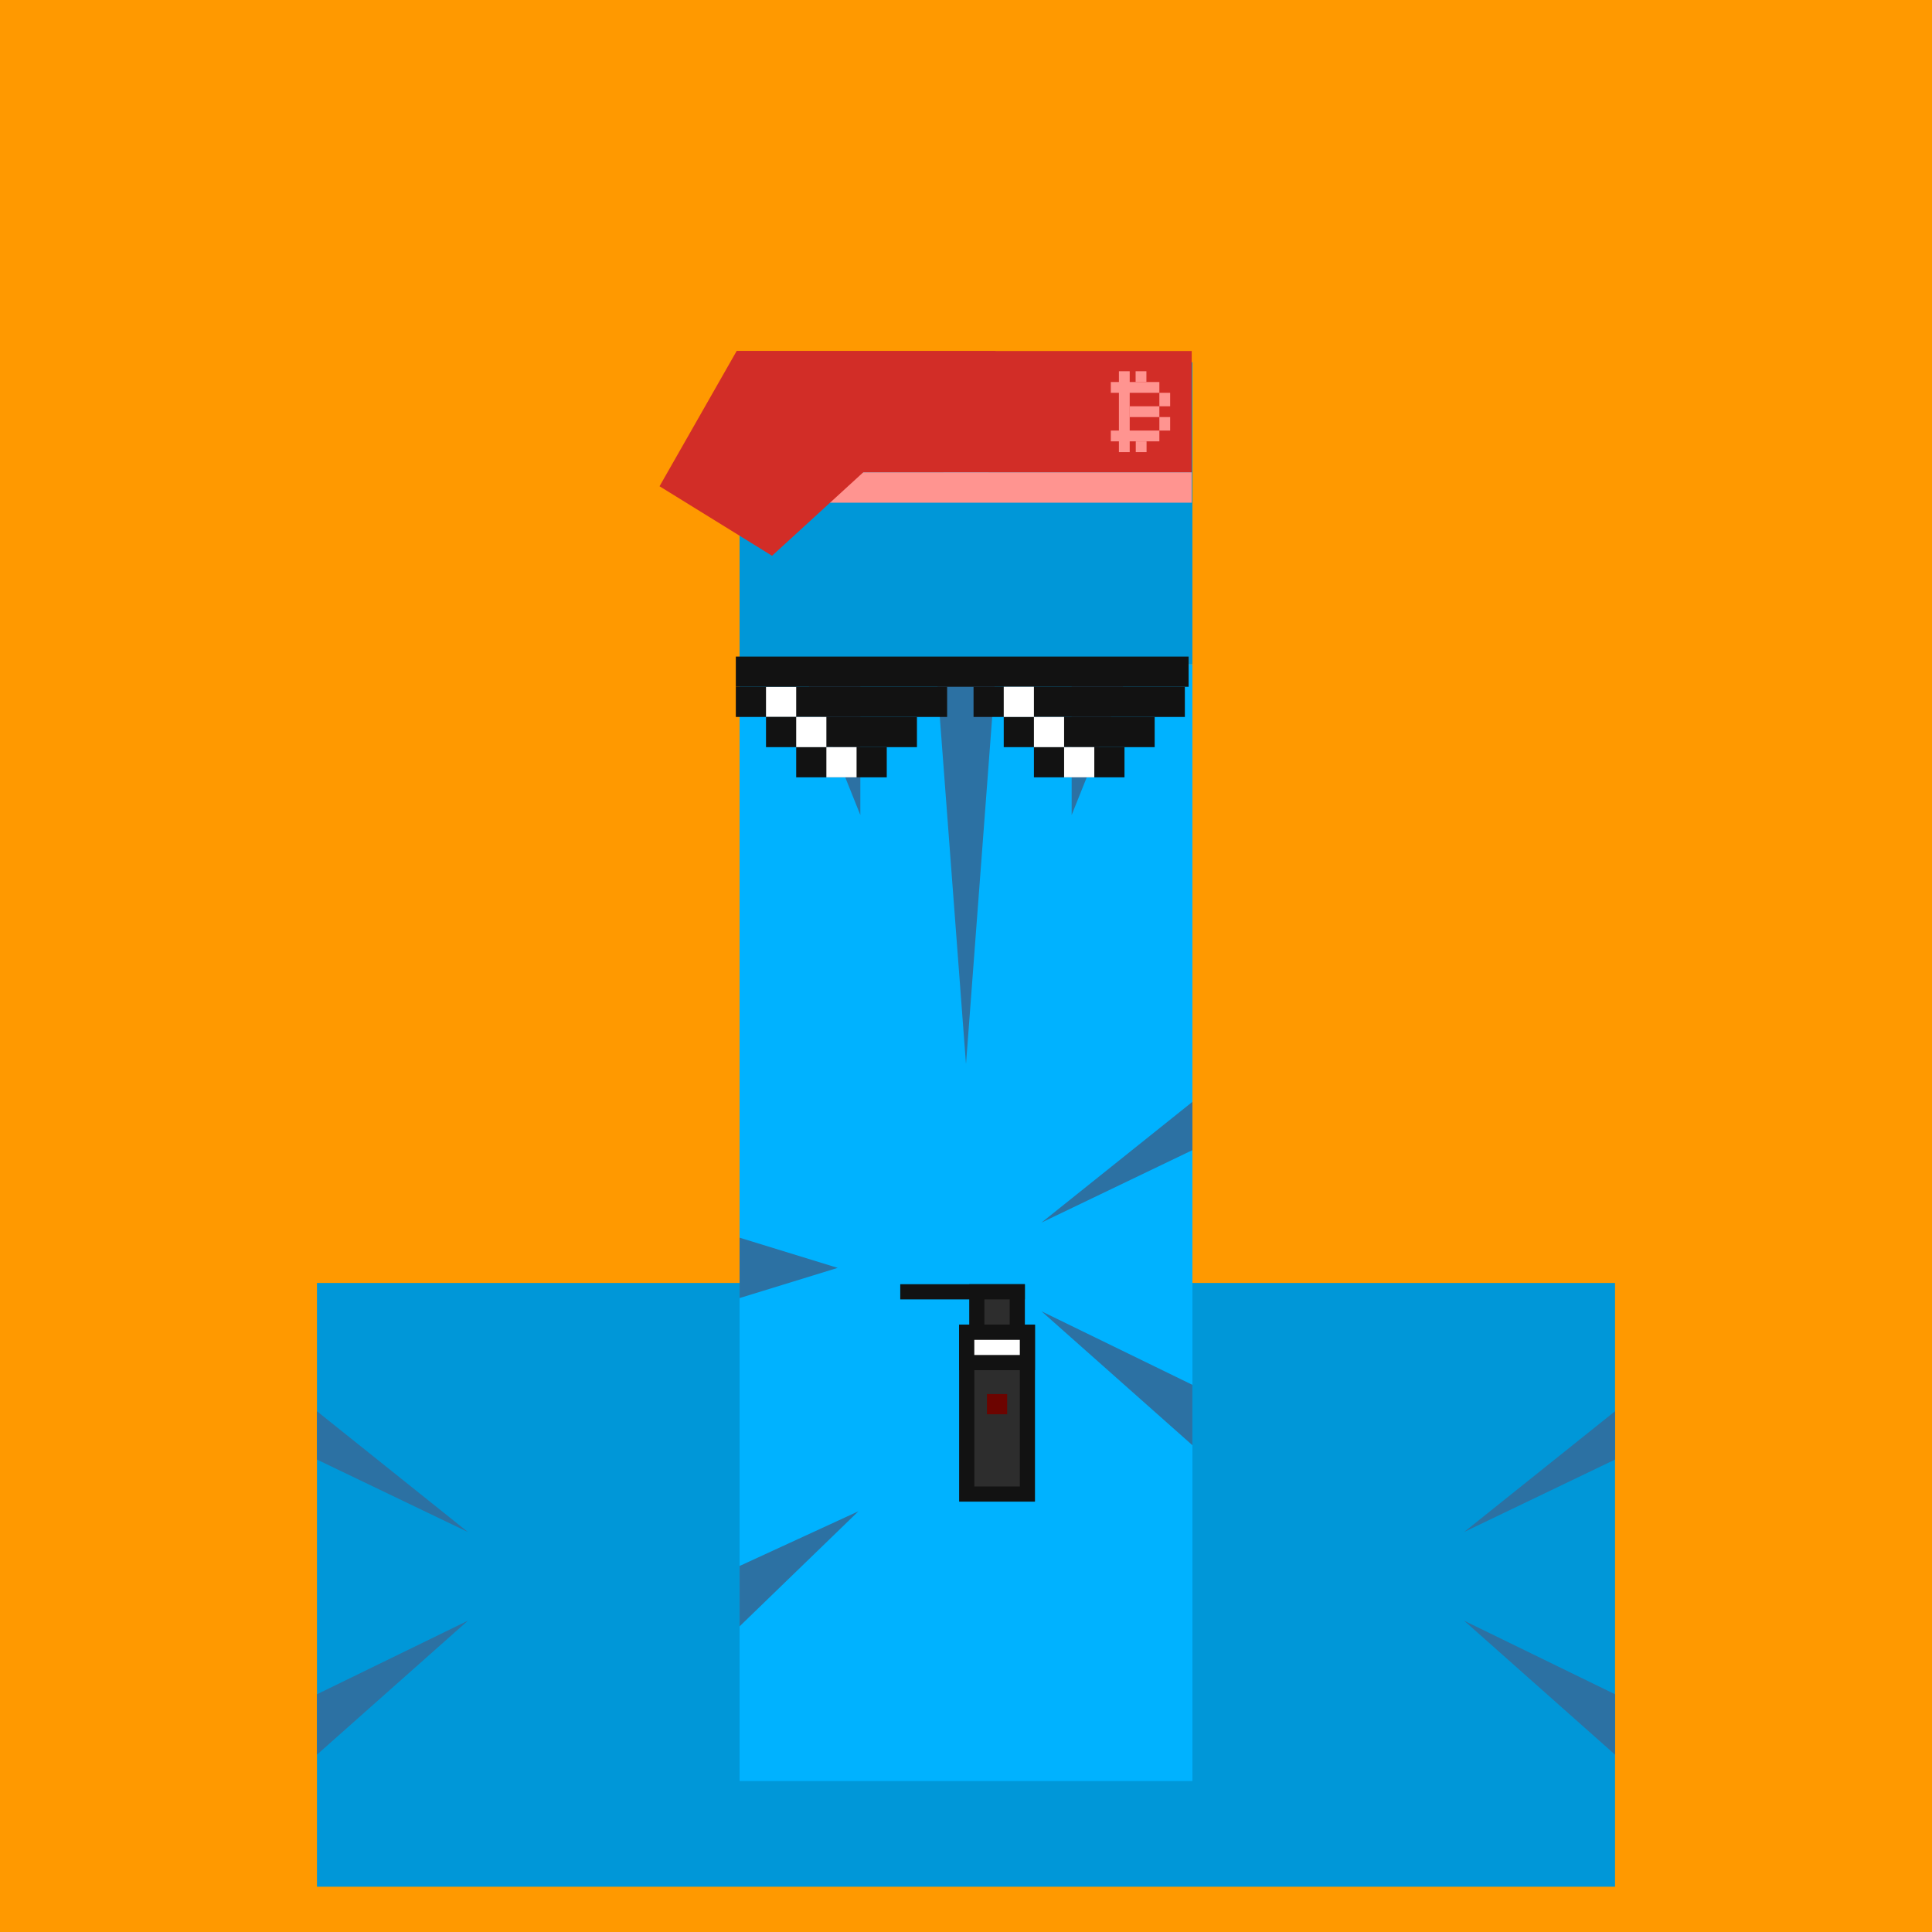
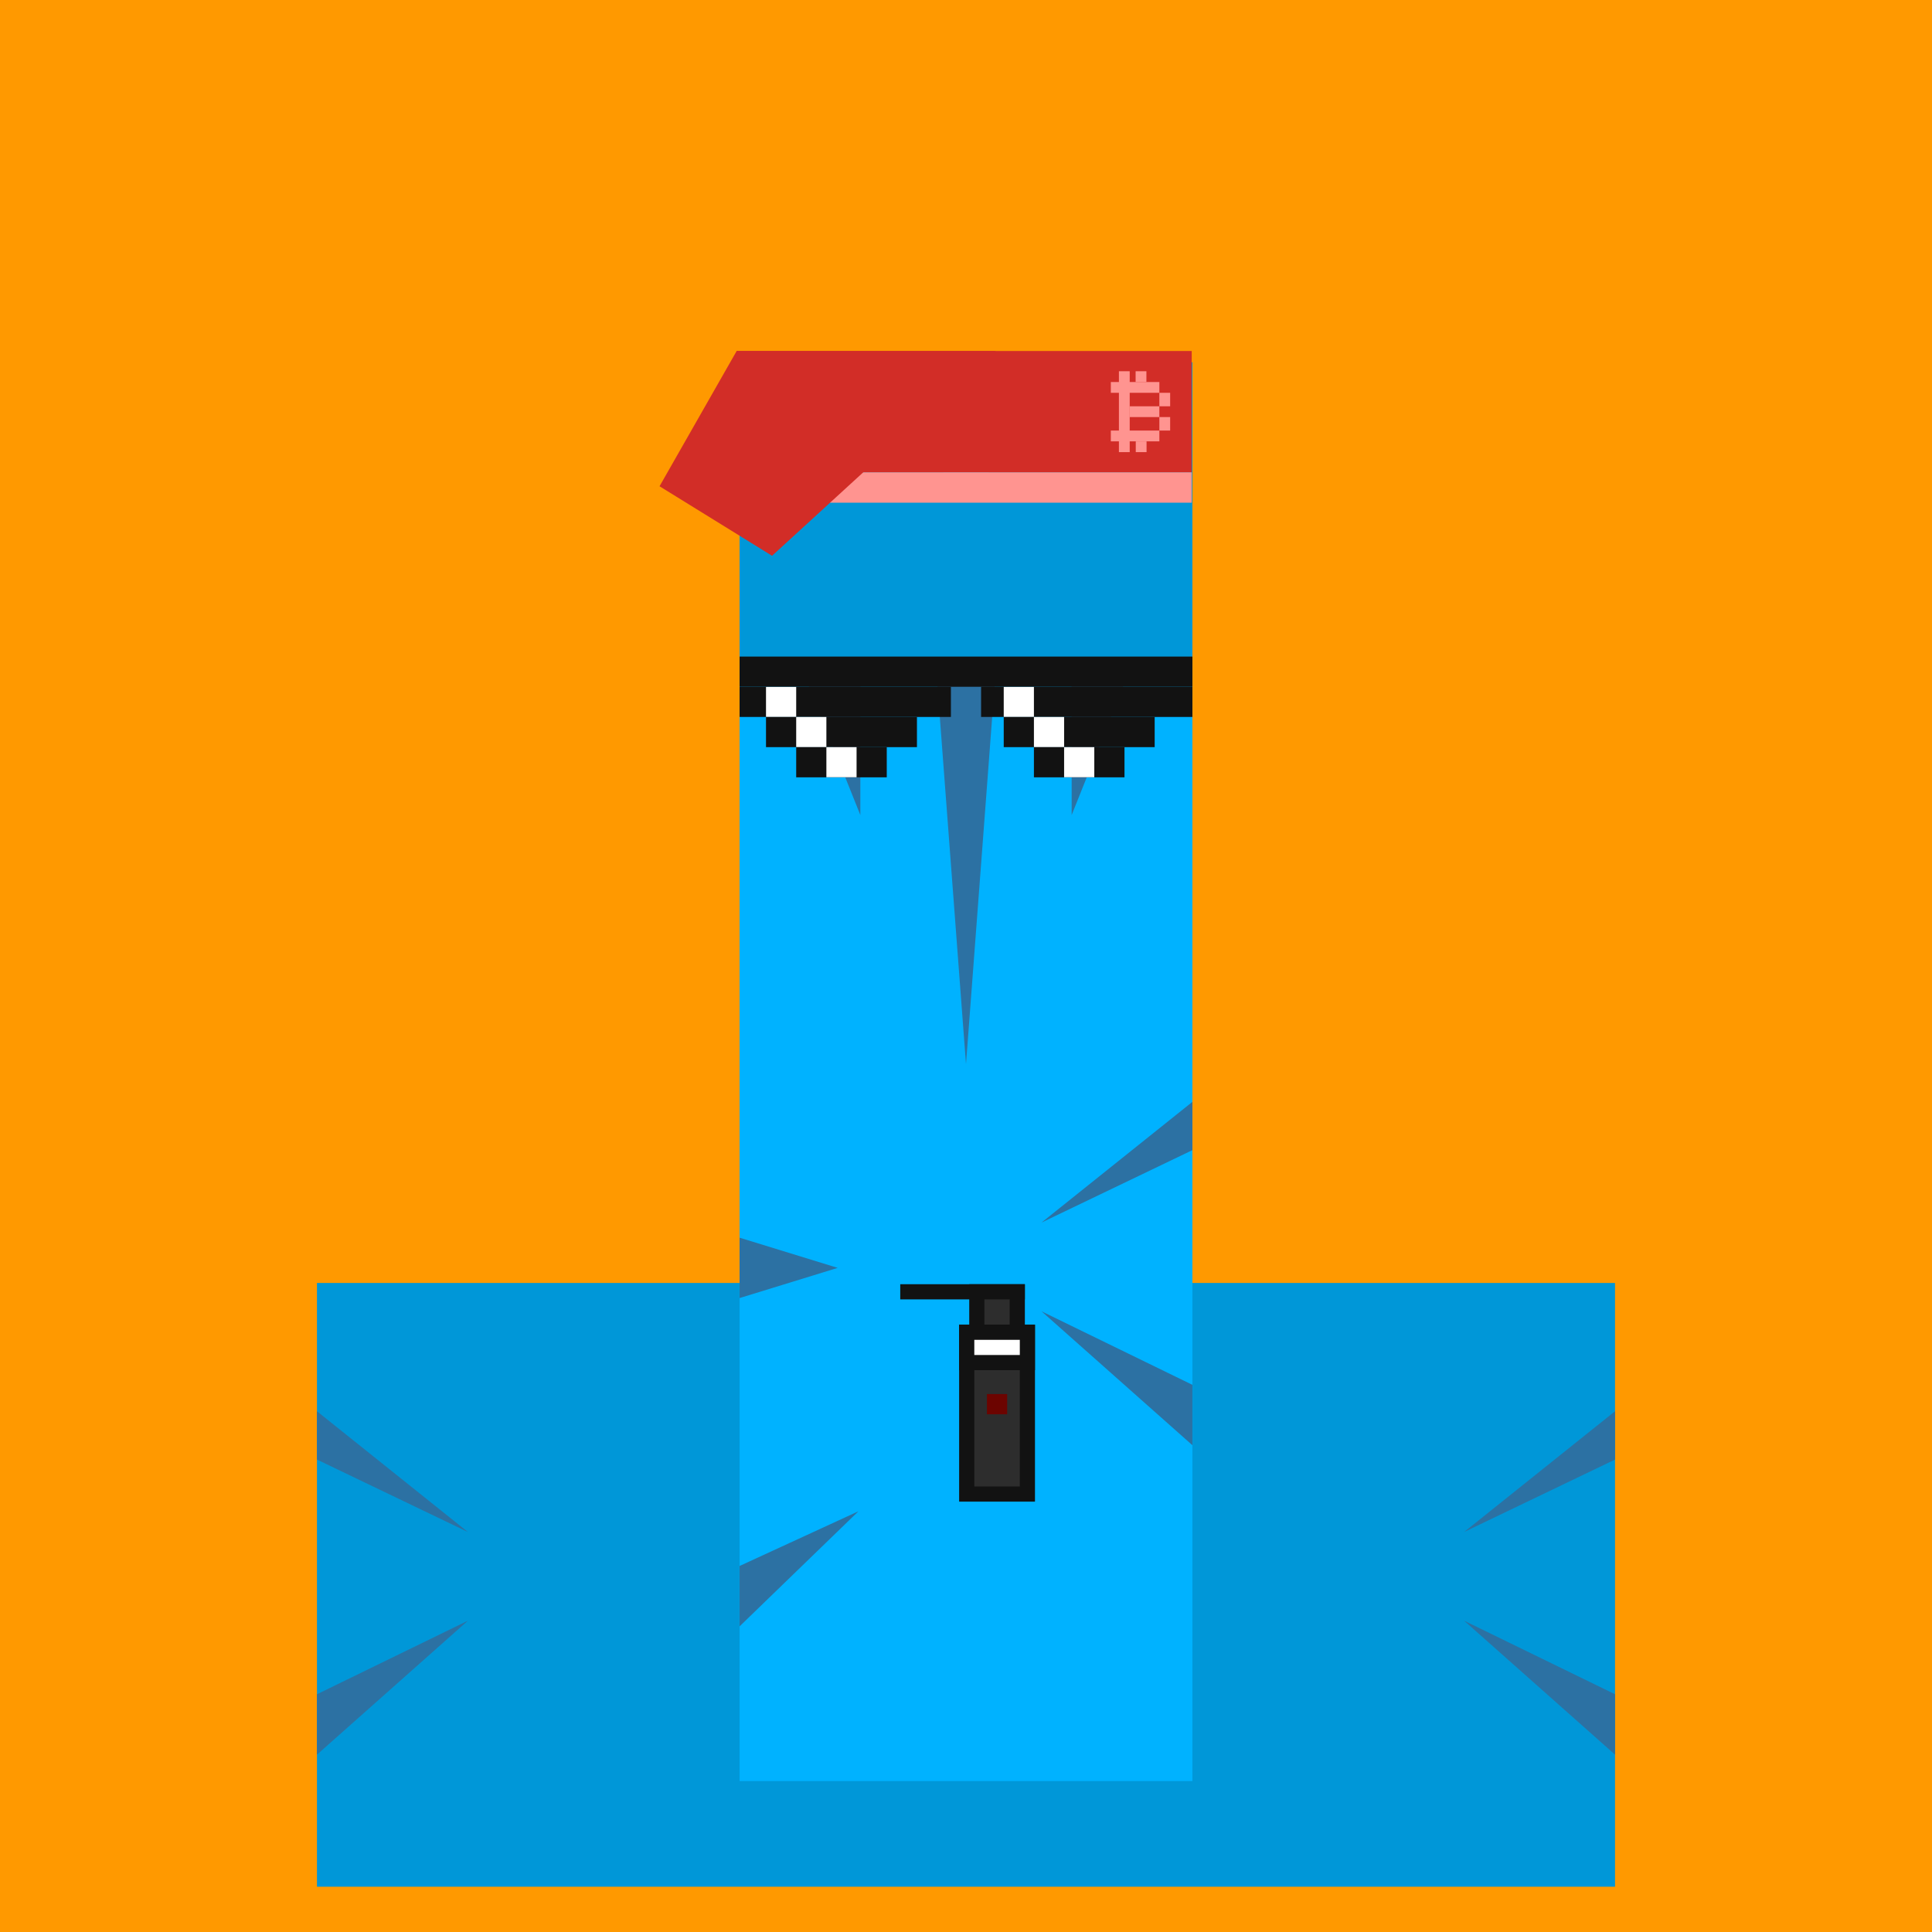
<svg xmlns="http://www.w3.org/2000/svg" viewBox="0 0 512 512">
  <g id="layer1" transform="translate(0, 0)">
    <svg width="512" height="512" viewBox="0 0 512 512" fill="none">
      <g clip-path="url(#clip0_75_1405)">
        <path d="M512 0H0V512H512V0Z" fill="#FF9900" />
        <path d="M428 340H84V500H428V340Z" fill="#0097D8" />
        <path d="M388 429.5L428 465V449L388 429.5Z" fill="#2C71A3" />
        <path d="M124 406L84 374V386.8L124 406Z" fill="#2C71A3" />
        <path d="M388 406L428 374V386.8L388 406Z" fill="#2C71A3" />
        <path d="M124 429.5L84 465V449L124 429.5Z" fill="#2C71A3" />
        <g>
          <animateTransform attributeName="transform" type="translate" dur="0.4s" repeatCount="indefinite" keyTimes="0;0.5;1" values="0 0;0 28;0 0" />
          <path d="M316 176H196V472H316V176Z" fill="#00B2FF" />
          <path d="M276 347.5L316 383V367L276 347.5Z" fill="#2C71A3" />
          <path d="M227.5 400.5L196 431V415L227.5 400.5Z" fill="#2C71A3" />
          <path d="M276 324L316 292V304.8L276 324Z" fill="#2C71A3" />
          <path d="M228 176H212L228 216V176Z" fill="#2C71A3" />
          <path d="M264 176H248L256 282L264 176Z" fill="#2C71A3" />
          <path d="M222 336L196 344V328L222 336Z" fill="#2C71A3" />
          <path d="M300 176H284V216L300 176Z" fill="#2C71A3" />
          <path d="M316 176H196V96H316V176Z" fill="#0097D8" />
          <path d="M262 96H250V132H262V96Z" fill="#00B2FF">
            <animate attributeName="fill" values="#00B2FF; #00B2FF; #fff; #00B2FF;#fff; #00B2FF;#fff; #00B2FF;#fff; #00B2FF;#fff; #00B2FF;#fff; #00B2FF;#00B2FF" keyTimes="0; 0.74; 0.76; 0.78;0.8;0.82;0.84;0.86;0.88;0.9;0.92;0.94;0.96;0.98;1" dur="5s" repeatCount="indefinite" />
          </path>
        </g>
      </g>
      <defs>
        <clipPath id="clip0_75_1405">
          <rect width="512" height="512" fill="white" />
        </clipPath>
      </defs>
    </svg>
  </g>
  <g id="layer2" transform="translate(84, 22)">
    <svg width="344" height="344" viewBox="0 0 344 344" fill="none">
      <g>
        <animateTransform attributeName="transform" type="translate" dur="0.4s" repeatCount="indefinite" keyTimes="0;0.5;1" values="0 0;0 28;0 0" />
        <rect width="120.6" height="32.16" transform="matrix(1 0 0 -1 111.22 103.18)" fill="#D22D27" />
        <rect x="212.524" y="76.38" width="2.859" height="21.44" fill="#FF9490" />
        <rect x="215.382" y="85.67" width="7.861" height="2.859" fill="#FF9490" />
        <rect x="210.38" y="92.103" width="12.864" height="2.859" fill="#FF9490" />
        <rect x="210.38" y="79.239" width="12.864" height="2.859" fill="#FF9490" />
        <rect x="223.244" y="82.097" width="2.859" height="3.573" fill="#FF9490" />
        <rect x="216.95" y="76.38" width="2.859" height="2.859" fill="#FF9490" />
        <rect x="216.99" y="94.961" width="2.859" height="2.859" fill="#FF9490" />
        <rect x="223.244" y="88.529" width="2.859" height="3.573" fill="#FF9490" />
        <rect width="120.6" height="8.04" transform="matrix(1 0 0 -1 111.22 111.22)" fill="#FF9490" />
        <path d="M90.785 106.865L111.22 71.02H179.895L120.6 125.29L90.785 106.865Z" fill="#D22D27" />
      </g>
    </svg>
  </g>
  <g id="layer3" transform="translate(84, 55)">
    <svg width="344" height="344" viewBox="0 0 344 344" fill="none">
      <g>
        <animateTransform attributeName="transform" type="translate" dur="0.4s" repeatCount="indefinite" keyTimes="0;0.5;1" values="0 0;0 28;0 0" />
-         <rect x="111" y="127" width="56" height="8" fill="#121212" />
-         <rect x="119" y="127" width="8" height="8" fill="white" />
-         <rect x="174" y="127" width="56" height="8" fill="#121212" />
+         <rect x="176" y="127" width="56" height="8" fill="#121212" />
        <rect x="182" y="135" width="40" height="8" fill="#121212" />
        <rect x="190" y="143" width="24" height="8" fill="#121212" />
+         <rect x="112" y="119" width="120" height="8" fill="#121212" />
+         <rect x="112" y="127" width="56" height="8" fill="#121212" />
        <rect x="119" y="135" width="40" height="8" fill="#121212" />
        <rect x="127" y="143" width="24" height="8" fill="#121212" />
-         <rect x="111" y="119" width="120" height="8" fill="#121212" />
-         <rect x="127" y="135" width="8" height="8" fill="white" />
-         <rect x="135" y="143" width="8" height="8" fill="white" />
-         <rect x="182" y="127" width="8" height="8" fill="white" />
-         <rect x="190" y="135" width="8" height="8" fill="white" />
-         <rect x="198" y="143" width="8" height="8" fill="white" />
+         <mask id="mask0_127_564" style="mask-type:alpha" maskUnits="userSpaceOnUse" x="111" y="127" width="56" height="24">
+           <rect x="111" y="127" width="56" height="8" fill="#121212" />
+           <rect x="119" y="135" width="40" height="8" fill="#121212" />
+           <rect x="127" y="143" width="24" height="8" fill="#121212" />
+         </mask>
+         <g mask="url(#mask0_127_564)">
+           <g>
+             <animateTransform attributeName="transform" type="translate" dur="4s" repeatCount="indefinite" keyTimes="0;0.8;1" values="-16 0;-16 0;48 0" />
+             <rect x="119" y="127" width="8" height="8" fill="white" />
+             <rect x="127" y="135" width="8" height="8" fill="white" />
+             <rect x="135" y="143" width="8" height="8" fill="white" />
+           </g>
+         </g>
+         <mask id="mask1_127_564" style="mask-type:alpha" maskUnits="userSpaceOnUse" x="174" y="127" width="56" height="24">
+           <rect x="174" y="127" width="56" height="8" fill="#121212" />
+           <rect x="182" y="135" width="40" height="8" fill="#121212" />
+           <rect x="190" y="143" width="24" height="8" fill="#121212" />
+         </mask>
+         <g mask="url(#mask1_127_564)">
+           <g>
+             <animateTransform attributeName="transform" type="translate" dur="4s" repeatCount="indefinite" keyTimes="0;0.8;1" values="-16 0;-16 0;48 0" />
+             <rect x="182" y="127" width="8" height="8" fill="white" />
+             <rect x="190" y="135" width="8" height="8" fill="white" />
+             <rect x="198" y="143" width="8" height="8" fill="white" />
+           </g>
+         </g>
      </g>
    </svg>
  </g>
  <g id="layer4" transform="translate(84, 140)">
    <svg width="344" height="344" viewBox="0 0 344 344" fill="none">
      <g>
        <animateTransform attributeName="transform" type="translate" dur="0.4s" repeatCount="indefinite" keyTimes="0;0.5;1" values="0 0;0 28;0 0" />
        <path d="M154.577 202.34H187.6" stroke="#121212" stroke-width="4.02" />
        <rect width="10.72" height="10.72" transform="matrix(1 0 0 -1 174.87 213.059)" fill="#2D2D2D" stroke="#121212" stroke-width="4.02" />
        <rect width="16.08" height="42.88" transform="matrix(1 0 0 -1 172.19 255.938)" fill="#2D2D2D" stroke="#121212" stroke-width="4.02" />
        <rect width="16.08" height="8.04" transform="matrix(1 0 0 -1 172.19 221.099)" fill="white" stroke="#121212" stroke-width="4.02" />
        <rect width="5.36" height="5.36" transform="matrix(1 0 0 -1 177.55 234.798)" fill="#6C0400">
          <animate attributeName="fill" dur="4s" repeatCount="indefinite" keyTimes="0;0.8;1" values="#6C0400;#FF0900;#6C0400" />
        </rect>
      </g>
    </svg>
  </g>
</svg>
